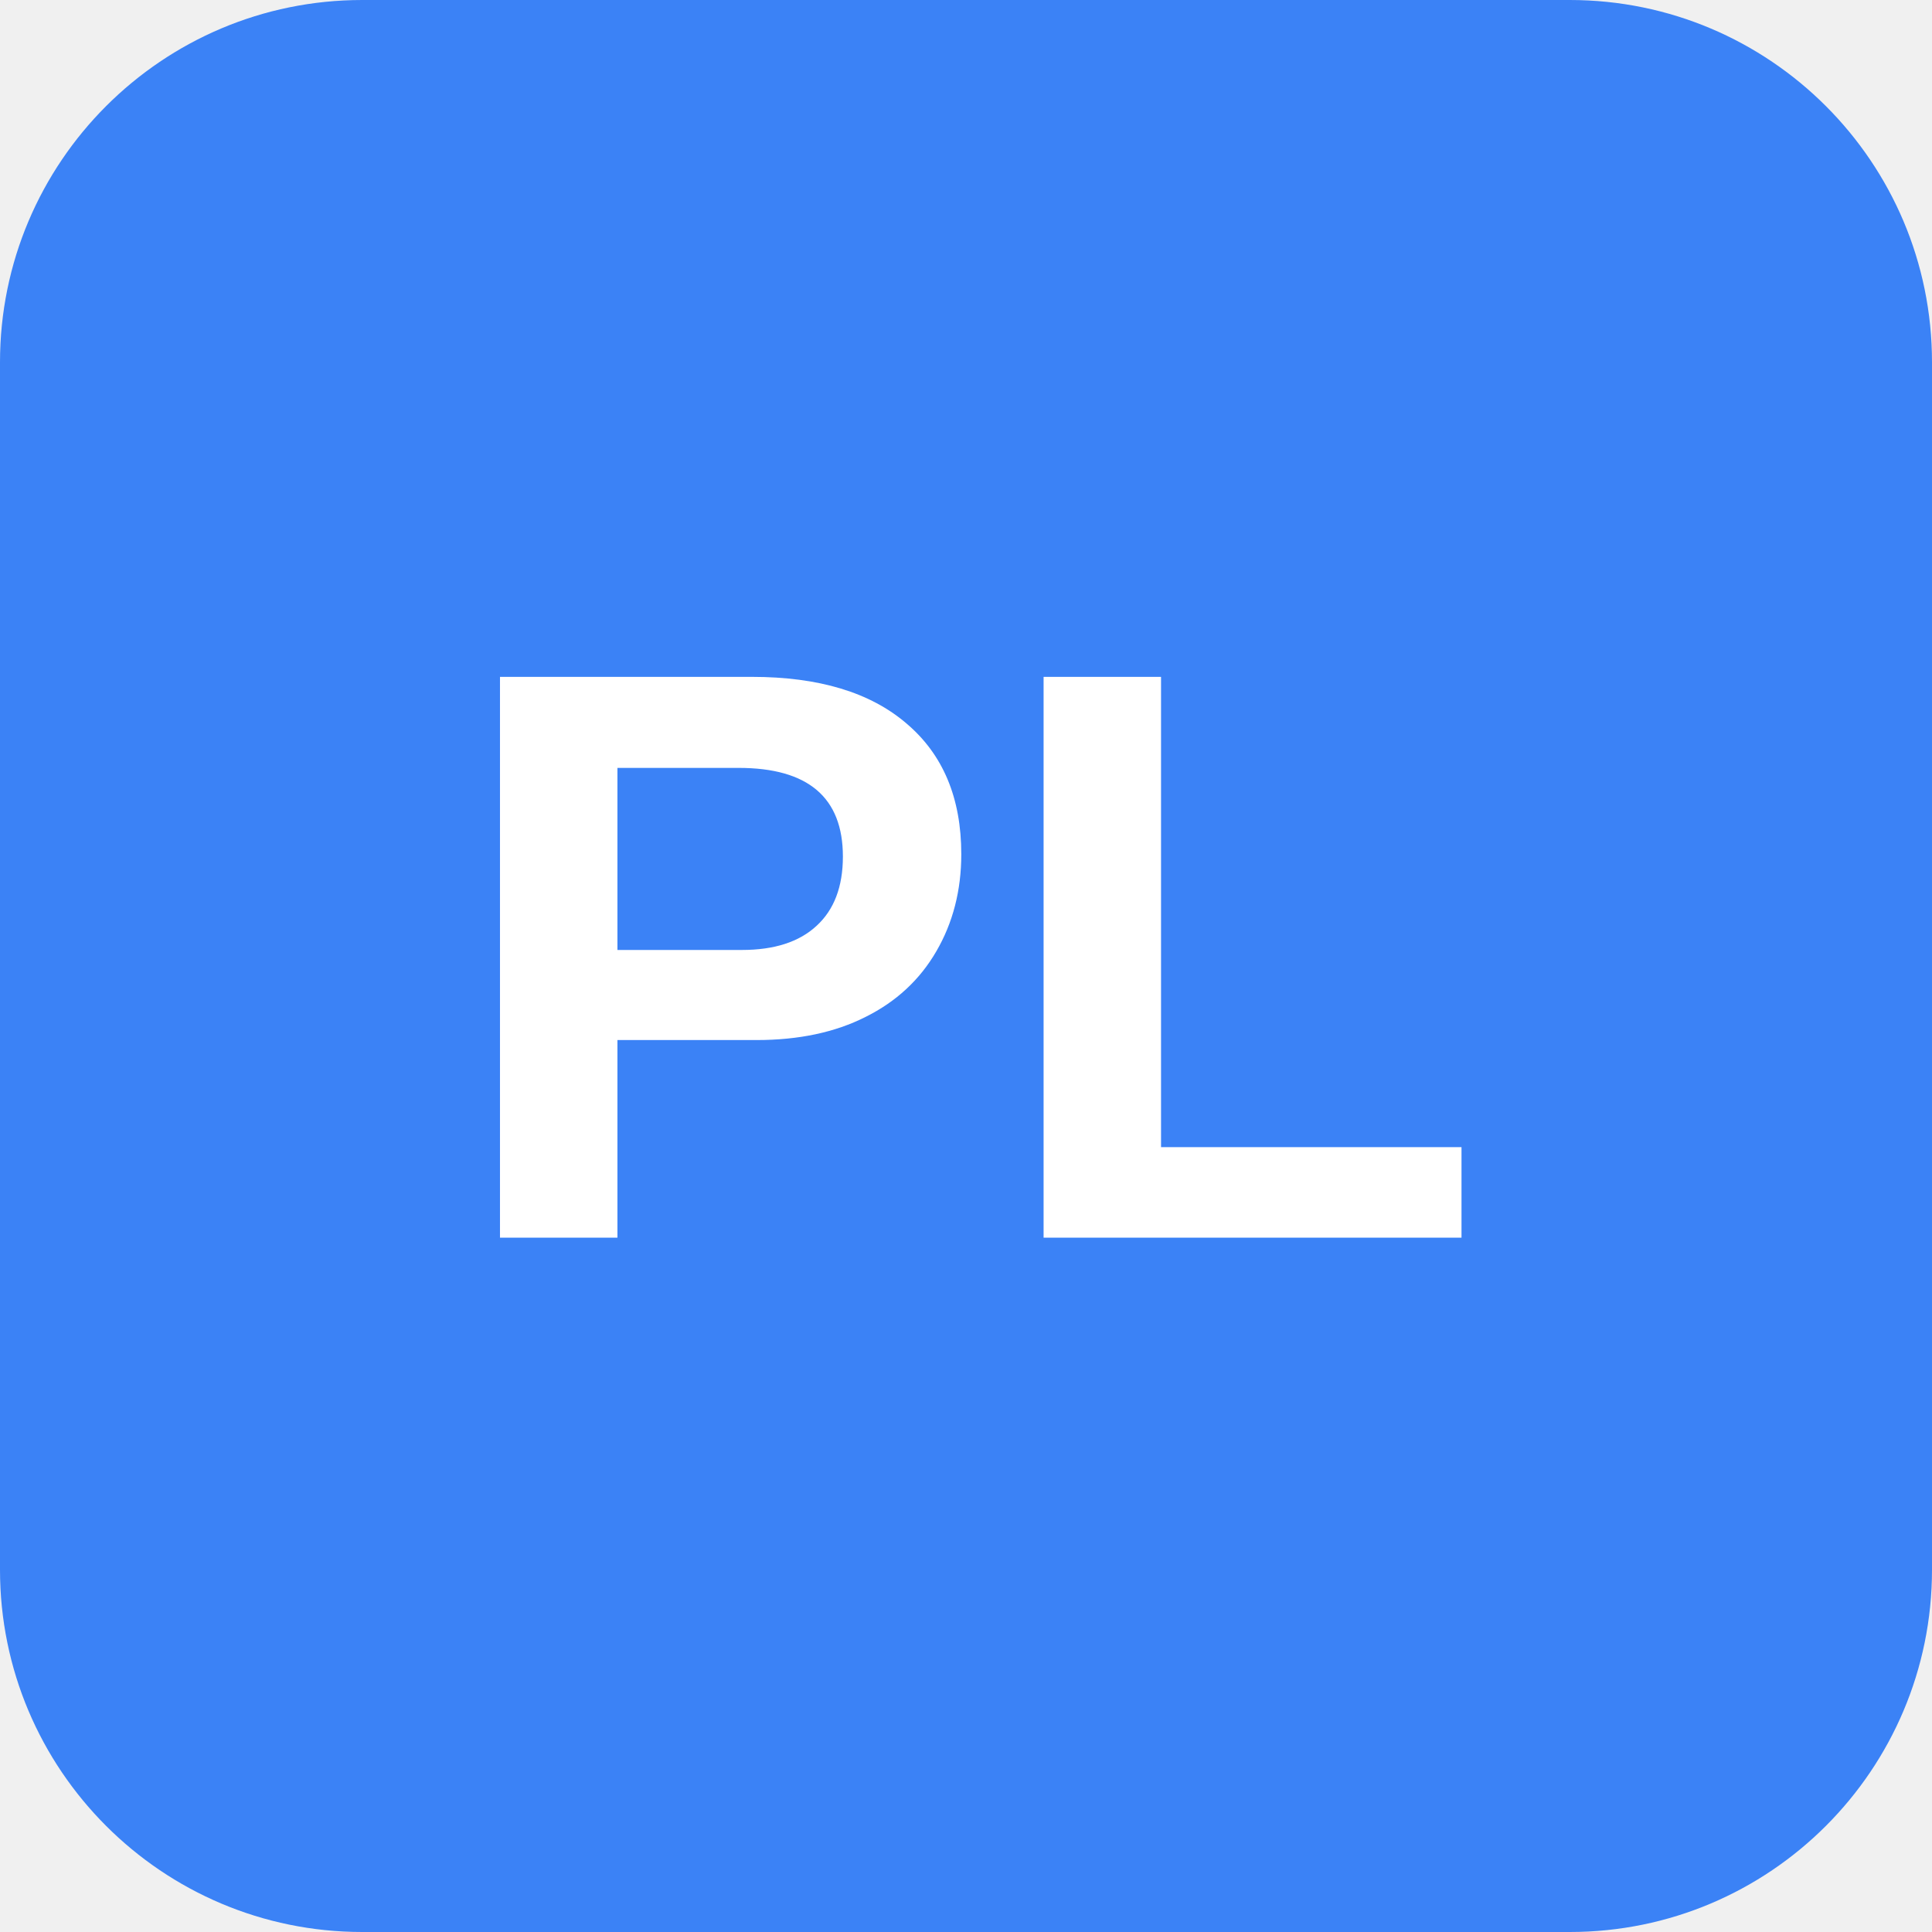
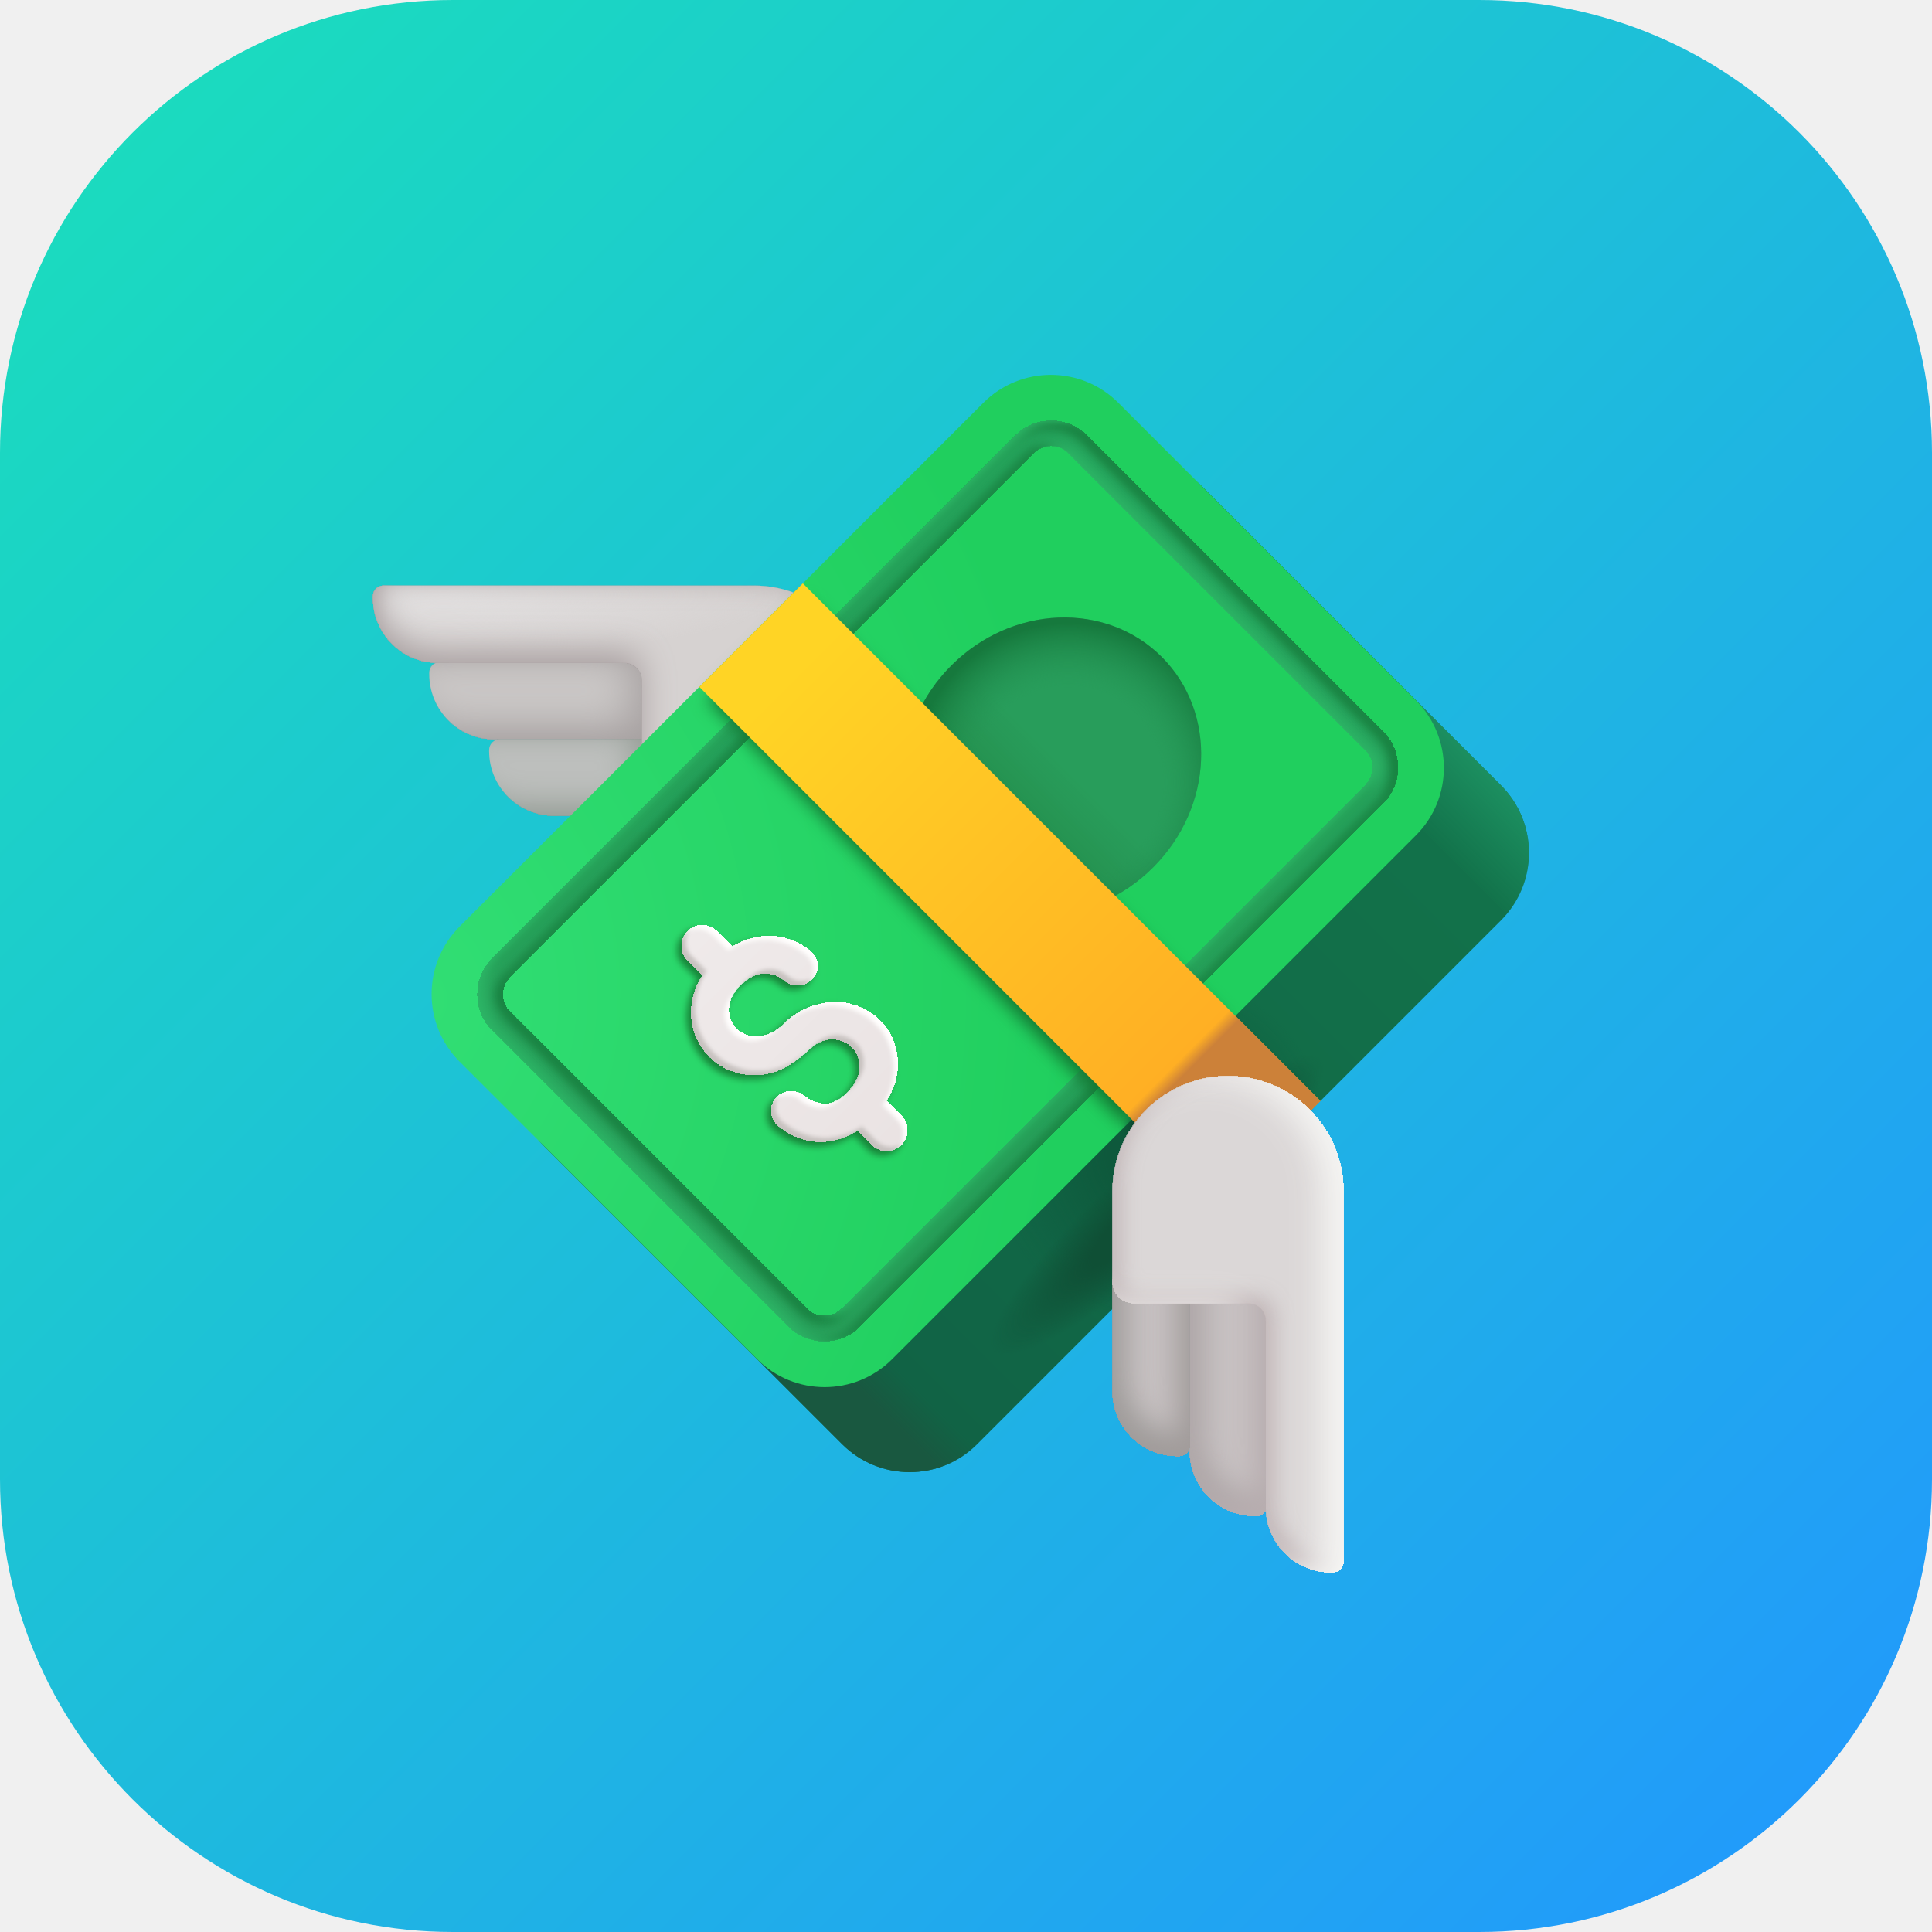
<svg xmlns="http://www.w3.org/2000/svg" viewBox="0 0 64 64">
-   <rect width="64" height="64" rx="12" fill="#3b82f6" />
-   <text x="32" y="41" fill="#ffffff" font-family="Arial, sans-serif" font-size="27" font-weight="700" text-anchor="middle">PL</text>
+   <defs>
+     <linearGradient id="tile" x1="0" y1="0" x2="1" y2="1">
+       <stop offset="0" stop-color="#1ae0ba" />
+       <stop offset="1" stop-color="#2296ff" />
+     </linearGradient>
+   </defs>
+   <rect width="64" height="64" rx="15" fill="url(#tile)" />
+   <svg x="9" y="9" width="46" height="46" viewBox="0 0 32 32">
+     <g fill="none">
+       <g filter="url(#ieCinwz)">
+         <path fill="#CBC8C7" d="M9.081 10.775v-1.78H3.882a.25.25 0 0 0-.25.25v.03a1.5 1.5 0 0 0 1.5 1.5z" />
+       </g>
+       <g filter="url(#ipSNlEc)">
+         <path fill="#BDBFBD" d="M9.081 12.536v-1.761h-3.82c-.138 0-.25.11-.25.247v.03c0 .82.672 1.484 1.5 1.484z" />
+       </g>
+       <g filter="url(#iQEa4re)">
+         <path fill="#D6D2D1" d="M2.583 7.234a.25.25 0 0 0-.25.25v.03a1.5 1.5 0 0 0 1.5 1.5h4.3c.22 0 .4.18.4.4v2.622a.5.5 0 0 0 .5.5h2.084a2.651 2.651 0 0 0 0-5.302z" />
+         <path fill="url(#iLejWTd)" d="M2.583 7.234a.25.25 0 0 0-.25.25v.03a1.5 1.5 0 0 0 1.5 1.5h4.3c.22 0 .4.18.4.4v2.622a.5.5 0 0 0 .5.5h2.084a2.651 2.651 0 0 0 0-5.302z" />
+       </g>
+       <rect width="21.47" height="14.097" x="4.734" y="18.607" fill="url(#iw9Br4g)" rx="2.2" transform="rotate(-45 4.734 18.607)" />
+       <rect width="21.47" height="14.097" x="4.734" y="18.607" fill="url(#izkQaRT)" rx="2.2" transform="rotate(-45 4.734 18.607)" />
+       <rect width="21.47" height="14.097" x="4.734" y="18.607" fill="url(#idxhmgQ)" rx="2.2" transform="rotate(-45 4.734 18.607)" />
+       <rect width="21.47" height="14.097" x="4.734" y="18.607" fill="url(#iG6aYGd)" rx="2.2" transform="rotate(-45 4.734 18.607)" />
+       <rect width="21.47" height="14.097" x="4.734" y="18.607" fill="url(#iimWwod)" rx="2.2" transform="rotate(-45 4.734 18.607)" />
+       <rect width="21.47" height="14.097" x="2.774" y="16.648" fill="url(#iInGJnc)" rx="2.2" transform="rotate(-45 2.774 16.648)" />
+       <g filter="url(#iJ6HmRb)">
+         <path fill="url(#ihkJzId)" fill-rule="evenodd" d="M17.556 4.183L5.491 16.247a.58.58 0 0 0 0 .818l6.833 6.833a.58.58 0 0 0 .817 0l12.064-12.064a.58.58 0 0 0 0-.818l-6.833-6.833a.58.58 0 0 0-.818 0M5.082 15.838a1.157 1.157 0 0 0 0 1.636l6.833 6.833a1.157 1.157 0 0 0 1.635 0l12.064-12.064a1.157 1.157 0 0 0 0-1.636l-6.833-6.832a1.157 1.157 0 0 0-1.635 0z" clip-rule="evenodd" />
+       </g>
+       <ellipse cx="17.99" cy="11.399" fill="#289D5B" rx="3.566" ry="3.289" transform="rotate(-45 17.99 11.4)" />
+       <ellipse cx="17.99" cy="11.399" fill="url(#iJ3cJFc)" rx="3.566" ry="3.289" transform="rotate(-45 17.99 11.4)" />
+       <ellipse cx="17.99" cy="11.399" fill="url(#iDxyXUc)" rx="3.566" ry="3.289" transform="rotate(-45 17.99 11.4)" />
+       <g filter="url(#iMx02xb)">
+         <path fill="#127531" d="m10.048 9.865l2.267-2.267l9.722 9.722l-2.352 2.352z" />
+       </g>
+       <g filter="url(#ive9EXd)">
+         <path fill="#0B3F2E" d="m21.636 21.436l2.258-2.258l-1.857-1.857l-2.352 2.35z" />
+       </g>
+       <path fill="url(#itRJ8Ce)" d="M9.854 9.568h3.374v16.868H9.854z" transform="rotate(-45 9.854 9.568)" />
+       <path fill="url(#i9dga5b)" d="M9.854 9.568h3.374v16.868H9.854z" transform="rotate(-45 9.854 9.568)" />
+       <g filter="url(#iO4jtec)">
+         <path fill="url(#iVXeNwd)" d="M9.575 15.857a.473.473 0 0 1 .669-.668l.368.368c.68-.413 1.372-.245 1.77.079c.227.184.254.436.093.635a.463.463 0 0 1-.651.067c-.13-.106-.535-.385-1.037.118c-.72.72.213 1.687 1.048.852c.357-.358.943-.53 1.352-.462c.426.069.756.283.99.595c.355.563.308 1.155-.013 1.668l.354.354a.473.473 0 0 1-.668.669l-.347-.347c-.567.367-1.233.364-1.803-.085c-.2-.159-.25-.434-.092-.634s.45-.235.65-.077c.1.079.261.17.436.188c.149.017.335-.022.563-.25c.285-.285.331-.54.286-.729c-.098-.541-.753-.678-1.14-.292c-.538.496-.923.619-1.354.6a1.46 1.46 0 0 1-.957-.415a1.47 1.47 0 0 1-.415-.866a1.56 1.56 0 0 1 .256-1.01z" />
+       </g>
+       <g filter="url(#iEiNlKd)">
+         <path fill="#C8C2C3" d="M21.156 23.223h1.781v5.2a.25.25 0 0 1-.25.25h-.03a1.5 1.5 0 0 1-1.5-1.5z" />
+       </g>
+       <g filter="url(#ixVIv8c)">
+         <path fill="#C8C2C3" d="M19.376 23.223h1.78v3.82a.25.25 0 0 1-.25.25h-.03a1.5 1.5 0 0 1-1.5-1.5z" />
+       </g>
+       <g filter="url(#i3e1Bvc)">
+         <path fill="#DBD7D7" d="M22.037 18.537a2.656 2.656 0 0 0-2.661 2.65v2.085a.5.5 0 0 0 .502.5h2.63a.4.4 0 0 1 .402.4v4.299c0 .828.674 1.5 1.506 1.5h.03a.25.25 0 0 0 .252-.25v-8.533a2.656 2.656 0 0 0-2.661-2.651" />
+       </g>
+       <defs>
+         <filter id="ieCinwz" width="6.199" height="2.031" x="2.882" y="8.744" color-interpolation-filters="sRGB" filterUnits="userSpaceOnUse">
+           <feFlood flood-opacity="0" result="BackgroundImageFix" />
+           <feBlend in="SourceGraphic" in2="BackgroundImageFix" result="shape" />
+           <feColorMatrix in="SourceAlpha" result="hardAlpha" values="0 0 0 0 0 0 0 0 0 0 0 0 0 0 0 0 0 0 127 0" />
+           <feOffset dx="-.75" dy="-.25" />
+           <feGaussianBlur stdDeviation=".5" />
+           <feComposite in2="hardAlpha" k2="-1" k3="1" operator="arithmetic" />
+           <feColorMatrix values="0 0 0 0 0.647 0 0 0 0 0.624 0 0 0 0 0.624 0 0 0 1 0" />
+           <feBlend in2="shape" result="effect1_innerShadow_18_21522" />
+         </filter>
+         <filter id="ipSNlEc" width="4.82" height="2.011" x="4.261" y="10.525" color-interpolation-filters="sRGB" filterUnits="userSpaceOnUse">
+           <feFlood flood-opacity="0" result="BackgroundImageFix" />
+           <feBlend in="SourceGraphic" in2="BackgroundImageFix" result="shape" />
+           <feColorMatrix in="SourceAlpha" result="hardAlpha" values="0 0 0 0 0 0 0 0 0 0 0 0 0 0 0 0 0 0 127 0" />
+           <feOffset dx="-.75" dy="-.25" />
+           <feGaussianBlur stdDeviation=".375" />
+           <feComposite in2="hardAlpha" k2="-1" k3="1" operator="arithmetic" />
+           <feColorMatrix values="0 0 0 0 0.58 0 0 0 0 0.612 0 0 0 0 0.584 0 0 0 1 0" />
+           <feBlend in2="shape" result="effect1_innerShadow_18_21522" />
+         </filter>
+         <filter id="iQEa4re" width="11.434" height="5.552" x="2.333" y="6.984" color-interpolation-filters="sRGB" filterUnits="userSpaceOnUse">
+           <feFlood flood-opacity="0" result="BackgroundImageFix" />
+           <feBlend in="SourceGraphic" in2="BackgroundImageFix" result="shape" />
+           <feColorMatrix in="SourceAlpha" result="hardAlpha" values="0 0 0 0 0 0 0 0 0 0 0 0 0 0 0 0 0 0 127 0" />
+           <feOffset dy="-.25" />
+           <feGaussianBlur stdDeviation=".375" />
+           <feComposite in2="hardAlpha" k2="-1" k3="1" operator="arithmetic" />
+           <feColorMatrix values="0 0 0 0 0.659 0 0 0 0 0.624 0 0 0 0 0.627 0 0 0 1 0" />
+           <feBlend in2="shape" result="effect1_innerShadow_18_21522" />
+         </filter>
+         <filter id="iJ6HmRb" width="21.61" height="21.41" x="4.544" y="3.436" color-interpolation-filters="sRGB" filterUnits="userSpaceOnUse">
+           <feFlood flood-opacity="0" result="BackgroundImageFix" />
+           <feBlend in="SourceGraphic" in2="BackgroundImageFix" result="shape" />
+           <feColorMatrix in="SourceAlpha" result="hardAlpha" values="0 0 0 0 0 0 0 0 0 0 0 0 0 0 0 0 0 0 127 0" />
+           <feOffset dy=".2" />
+           <feGaussianBlur stdDeviation=".125" />
+           <feComposite in2="hardAlpha" k2="-1" k3="1" operator="arithmetic" />
+           <feColorMatrix values="0 0 0 0 0.094 0 0 0 0 0.51 0 0 0 0 0.255 0 0 0 1 0" />
+           <feBlend in2="shape" result="effect1_innerShadow_18_21522" />
+           <feColorMatrix in="SourceAlpha" result="hardAlpha" values="0 0 0 0 0 0 0 0 0 0 0 0 0 0 0 0 0 0 127 0" />
+           <feOffset dx="-.2" />
+           <feGaussianBlur stdDeviation=".125" />
+           <feComposite in2="hardAlpha" k2="-1" k3="1" operator="arithmetic" />
+           <feColorMatrix values="0 0 0 0 0.094 0 0 0 0 0.51 0 0 0 0 0.255 0 0 0 1 0" />
+           <feBlend in2="effect1_innerShadow_18_21522" result="effect2_innerShadow_18_21522" />
+           <feColorMatrix in="SourceAlpha" result="hardAlpha" values="0 0 0 0 0 0 0 0 0 0 0 0 0 0 0 0 0 0 127 0" />
+           <feOffset dx=".2" />
+           <feGaussianBlur stdDeviation=".125" />
+           <feComposite in2="hardAlpha" k2="-1" k3="1" operator="arithmetic" />
+           <feColorMatrix values="0 0 0 0 0.173 0 0 0 0 0.71 0 0 0 0 0.4 0 0 0 1 0" />
+           <feBlend in2="effect2_innerShadow_18_21522" result="effect3_innerShadow_18_21522" />
+         </filter>
+         <filter id="iMx02xb" width="12.788" height="12.873" x="9.648" y="7.198" color-interpolation-filters="sRGB" filterUnits="userSpaceOnUse">
+           <feFlood flood-opacity="0" result="BackgroundImageFix" />
+           <feBlend in="SourceGraphic" in2="BackgroundImageFix" result="shape" />
+           <feGaussianBlur result="effect1_foregroundBlur_18_21522" stdDeviation=".2" />
+         </filter>
+         <filter id="ive9EXd" width="4.709" height="4.615" x="19.435" y="17.071" color-interpolation-filters="sRGB" filterUnits="userSpaceOnUse">
+           <feFlood flood-opacity="0" result="BackgroundImageFix" />
+           <feBlend in="SourceGraphic" in2="BackgroundImageFix" result="shape" />
+           <feGaussianBlur result="effect1_foregroundBlur_18_21522" stdDeviation=".125" />
+         </filter>
+         <filter id="iO4jtec" width="5.57" height="5.57" x="9.186" y="14.95" color-interpolation-filters="sRGB" filterUnits="userSpaceOnUse">
+           <feFlood flood-opacity="0" result="BackgroundImageFix" />
+           <feColorMatrix in="SourceAlpha" result="hardAlpha" values="0 0 0 0 0 0 0 0 0 0 0 0 0 0 0 0 0 0 127 0" />
+           <feOffset dx="-.1" dy=".1" />
+           <feGaussianBlur stdDeviation=".075" />
+           <feComposite in2="hardAlpha" operator="out" />
+           <feColorMatrix values="0 0 0 0 0.09 0 0 0 0 0.522 0 0 0 0 0.224 0 0 0 1 0" />
+           <feBlend in2="BackgroundImageFix" result="effect1_dropShadow_18_21522" />
+           <feBlend in="SourceGraphic" in2="effect1_dropShadow_18_21522" result="shape" />
+           <feColorMatrix in="SourceAlpha" result="hardAlpha" values="0 0 0 0 0 0 0 0 0 0 0 0 0 0 0 0 0 0 127 0" />
+           <feOffset dx=".1" dy="-.1" />
+           <feGaussianBlur stdDeviation=".05" />
+           <feComposite in2="hardAlpha" k2="-1" k3="1" operator="arithmetic" />
+           <feColorMatrix values="0 0 0 0 0.784 0 0 0 0 0.761 0 0 0 0 0.753 0 0 0 1 0" />
+           <feBlend in2="shape" result="effect2_innerShadow_18_21522" />
+           <feColorMatrix in="SourceAlpha" result="hardAlpha" values="0 0 0 0 0 0 0 0 0 0 0 0 0 0 0 0 0 0 127 0" />
+           <feOffset dx="-.1" dy=".1" />
+           <feGaussianBlur stdDeviation=".05" />
+           <feComposite in2="hardAlpha" k2="-1" k3="1" operator="arithmetic" />
+           <feColorMatrix values="0 0 0 0 1 0 0 0 0 0.996 0 0 0 0 0.992 0 0 0 1 0" />
+           <feBlend in2="effect2_innerShadow_18_21522" result="effect3_innerShadow_18_21522" />
+         </filter>
+         <filter id="iEiNlKd" width="2.381" height="5.749" x="20.856" y="22.923" color-interpolation-filters="sRGB" filterUnits="userSpaceOnUse">
+           <feFlood flood-opacity="0" result="BackgroundImageFix" />
+           <feBlend in="SourceGraphic" in2="BackgroundImageFix" result="shape" />
+           <feColorMatrix in="SourceAlpha" result="hardAlpha" values="0 0 0 0 0 0 0 0 0 0 0 0 0 0 0 0 0 0 127 0" />
+           <feOffset dx=".3" dy="-.3" />
+           <feGaussianBlur stdDeviation=".375" />
+           <feComposite in2="hardAlpha" k2="-1" k3="1" operator="arithmetic" />
+           <feColorMatrix values="0 0 0 0 0.659 0 0 0 0 0.631 0 0 0 0 0.635 0 0 0 1 0" />
+           <feBlend in2="shape" result="effect1_innerShadow_18_21522" />
+           <feColorMatrix in="SourceAlpha" result="hardAlpha" values="0 0 0 0 0 0 0 0 0 0 0 0 0 0 0 0 0 0 127 0" />
+           <feOffset dx="-.3" dy="-.3" />
+           <feGaussianBlur stdDeviation=".375" />
+           <feComposite in2="hardAlpha" k2="-1" k3="1" operator="arithmetic" />
+           <feColorMatrix values="0 0 0 0 0.722 0 0 0 0 0.682 0 0 0 0 0.69 0 0 0 1 0" />
+           <feBlend in2="effect1_innerShadow_18_21522" result="effect2_innerShadow_18_21522" />
+         </filter>
+         <filter id="ixVIv8c" width="2.381" height="4.37" x="19.076" y="22.923" color-interpolation-filters="sRGB" filterUnits="userSpaceOnUse">
+           <feFlood flood-opacity="0" result="BackgroundImageFix" />
+           <feBlend in="SourceGraphic" in2="BackgroundImageFix" result="shape" />
+           <feColorMatrix in="SourceAlpha" result="hardAlpha" values="0 0 0 0 0 0 0 0 0 0 0 0 0 0 0 0 0 0 127 0" />
+           <feOffset dx=".3" dy="-.3" />
+           <feGaussianBlur stdDeviation=".375" />
+           <feComposite in2="hardAlpha" k2="-1" k3="1" operator="arithmetic" />
+           <feColorMatrix values="0 0 0 0 0.612 0 0 0 0 0.604 0 0 0 0 0.596 0 0 0 1 0" />
+           <feBlend in2="shape" result="effect1_innerShadow_18_21522" />
+           <feColorMatrix in="SourceAlpha" result="hardAlpha" values="0 0 0 0 0 0 0 0 0 0 0 0 0 0 0 0 0 0 127 0" />
+           <feOffset dx="-.3" dy="-.3" />
+           <feGaussianBlur stdDeviation=".375" />
+           <feComposite in2="hardAlpha" k2="-1" k3="1" operator="arithmetic" />
+           <feColorMatrix values="0 0 0 0 0.635 0 0 0 0 0.612 0 0 0 0 0.608 0 0 0 1 0" />
+           <feBlend in2="effect1_innerShadow_18_21522" result="effect2_innerShadow_18_21522" />
+         </filter>
+         <filter id="i3e1Bvc" width="5.972" height="11.584" x="18.876" y="18.387" color-interpolation-filters="sRGB" filterUnits="userSpaceOnUse">
+           <feFlood flood-opacity="0" result="BackgroundImageFix" />
+           <feBlend in="SourceGraphic" in2="BackgroundImageFix" result="shape" />
+           <feColorMatrix in="SourceAlpha" result="hardAlpha" values="0 0 0 0 0 0 0 0 0 0 0 0 0 0 0 0 0 0 127 0" />
+           <feOffset dx=".15" dy="-.15" />
+           <feGaussianBlur stdDeviation=".25" />
+           <feComposite in2="hardAlpha" k2="-1" k3="1" operator="arithmetic" />
+           <feColorMatrix values="0 0 0 0 0.729 0 0 0 0 0.678 0 0 0 0 0.686 0 0 0 1 0" />
+           <feBlend in2="shape" result="effect1_innerShadow_18_21522" />
+           <feColorMatrix in="SourceAlpha" result="hardAlpha" values="0 0 0 0 0 0 0 0 0 0 0 0 0 0 0 0 0 0 127 0" />
+           <feOffset dx="-.5" />
+           <feGaussianBlur stdDeviation=".375" />
+           <feComposite in2="hardAlpha" k2="-1" k3="1" operator="arithmetic" />
+           <feColorMatrix values="0 0 0 0 0.965 0 0 0 0 0.965 0 0 0 0 0.957 0 0 0 1 0" />
+           <feBlend in2="effect1_innerShadow_18_21522" result="effect2_innerShadow_18_21522" />
+         </filter>
+         <linearGradient id="iw9Br4g" x1="24.806" x2="5.481" y1="31.764" y2="31.764" gradientUnits="userSpaceOnUse">
+           <stop stop-color="#12724A" />
+           <stop offset="1" stop-color="#116245" />
+         </linearGradient>
+         <linearGradient id="izkQaRT" x1="26.204" x2="24.156" y1="31.089" y2="31.089" gradientUnits="userSpaceOnUse">
+           <stop stop-color="#1C8F60" />
+           <stop offset="1" stop-color="#1C8F60" stop-opacity="0" />
+         </linearGradient>
+         <linearGradient id="idxhmgQ" x1="4.734" x2="6.854" y1="30.993" y2="30.993" gradientUnits="userSpaceOnUse">
+           <stop offset=".557" stop-color="#195840" />
+           <stop offset="1" stop-color="#195840" stop-opacity="0" />
+         </linearGradient>
+         <linearGradient id="ihkJzId" x1="16.55" x2="14.88" y1="4.746" y2="22.432" gradientUnits="userSpaceOnUse">
+           <stop stop-color="#24A35B" />
+           <stop offset="1" stop-color="#27A05A" />
+         </linearGradient>
+         <linearGradient id="iJ3cJFc" x1="16.809" x2="18.183" y1="11.797" y2="11.797" gradientUnits="userSpaceOnUse">
+           <stop offset=".228" stop-color="#269553" />
+           <stop offset="1" stop-color="#269553" stop-opacity="0" />
+         </linearGradient>
+         <linearGradient id="itRJ8Ce" x1="11.541" x2="11.541" y1="10.845" y2="24.195" gradientUnits="userSpaceOnUse">
+           <stop stop-color="#FFD425" />
+           <stop offset="1" stop-color="#FFAD24" />
+         </linearGradient>
+         <linearGradient id="i9dga5b" x1="12.36" x2="12.36" y1="26.436" y2="23.472" gradientUnits="userSpaceOnUse">
+           <stop offset=".894" stop-color="#CC8139" />
+           <stop offset="1" stop-color="#CC8139" stop-opacity="0" />
+         </linearGradient>
+         <linearGradient id="iVXeNwd" x1="9.571" x2="14.514" y1="15.193" y2="20.136" gradientUnits="userSpaceOnUse">
+           <stop stop-color="#EFEAEA" />
+           <stop offset="1" stop-color="#EAE3E3" />
+         </linearGradient>
+         <radialGradient id="iLejWTd" cx="0" cy="0" r="1" gradientTransform="matrix(7.79237 0 0 1.37865 3.966 7.437)" gradientUnits="userSpaceOnUse">
+           <stop stop-color="#E3E1E1" />
+           <stop offset="1" stop-color="#E3E1E1" stop-opacity="0" />
+         </radialGradient>
+         <radialGradient id="iG6aYGd" cx="0" cy="0" r="1" gradientTransform="matrix(-3.8449 1.4142 -1.34181 -3.64812 14.709 30.901)" gradientUnits="userSpaceOnUse">
+           <stop offset=".307" stop-color="#0E593C" />
+           <stop offset="1" stop-color="#0E593C" stop-opacity="0" />
+         </radialGradient>
+         <radialGradient id="iimWwod" cx="0" cy="0" r="1" gradientTransform="rotate(-176.751 7.34 15.675)scale(5.06838 1.07475)" gradientUnits="userSpaceOnUse">
+           <stop offset=".396" stop-color="#0F4F35" />
+           <stop offset="1" stop-color="#0F4F35" stop-opacity="0" />
+         </radialGradient>
+         <radialGradient id="iInGJnc" cx="0" cy="0" r="1" gradientTransform="matrix(9.97602 11.18084 -14.66215 13.0822 3.244 17.202)" gradientUnits="userSpaceOnUse">
+           <stop stop-color="#31DE74" />
+           <stop offset="1" stop-color="#20CF5E" />
+         </radialGradient>
+         <radialGradient id="iDxyXUc" cx="0" cy="0" r="1" gradientTransform="matrix(2.81933 -2.43375 2.39215 2.77114 17.99 11.918)" gradientUnits="userSpaceOnUse">
+           <stop offset=".587" stop-color="#249755" stop-opacity="0" />
+           <stop offset=".987" stop-color="#16793D" />
+         </radialGradient>
+       </defs>
+     </g>
+   </svg>
</svg>
